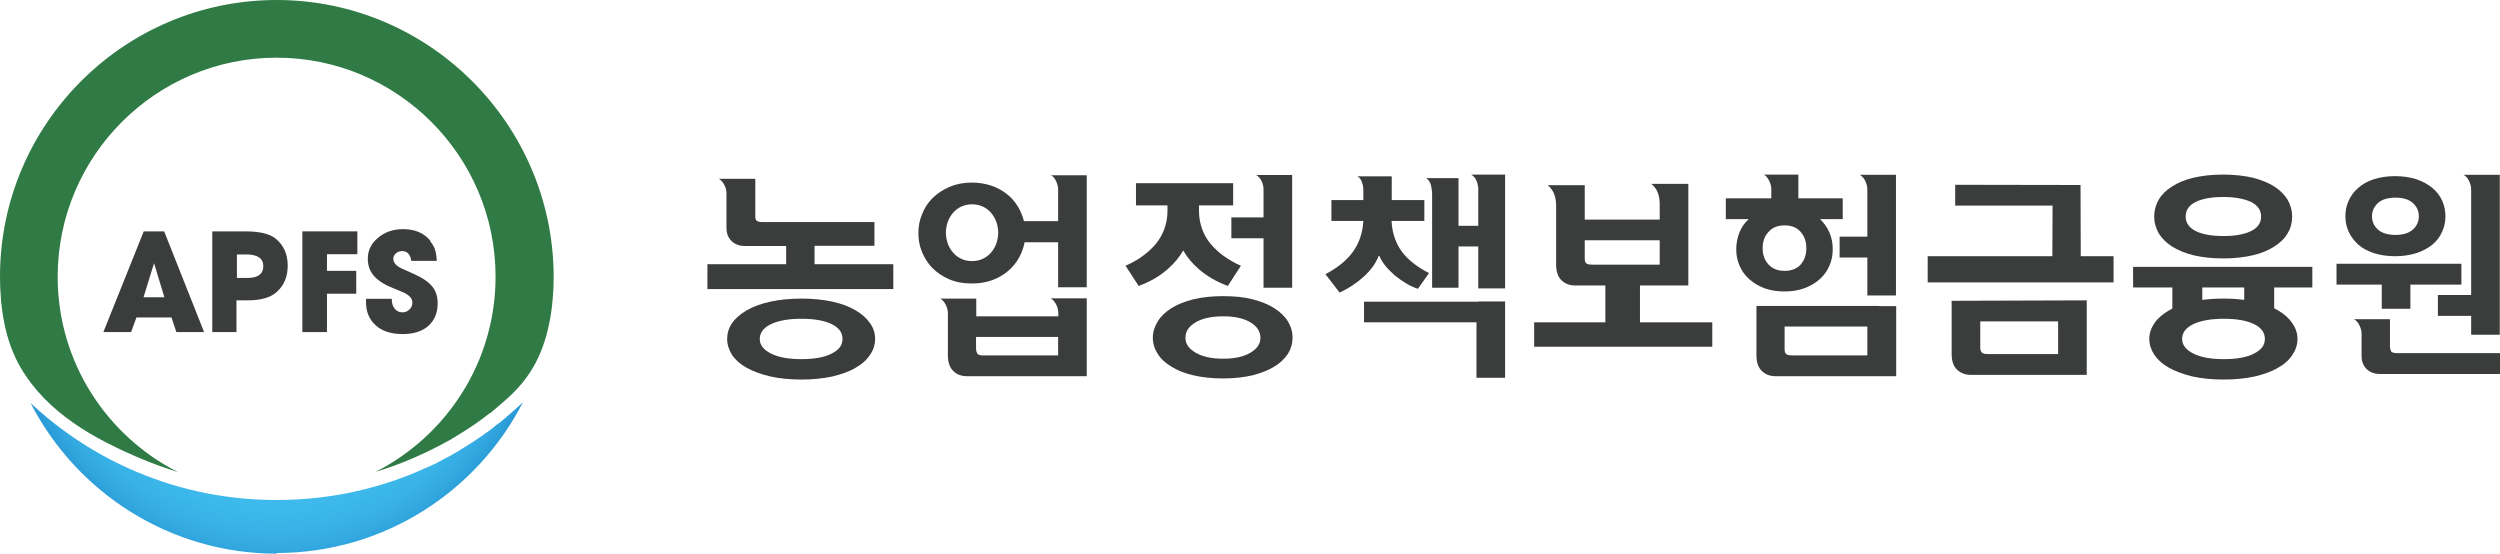
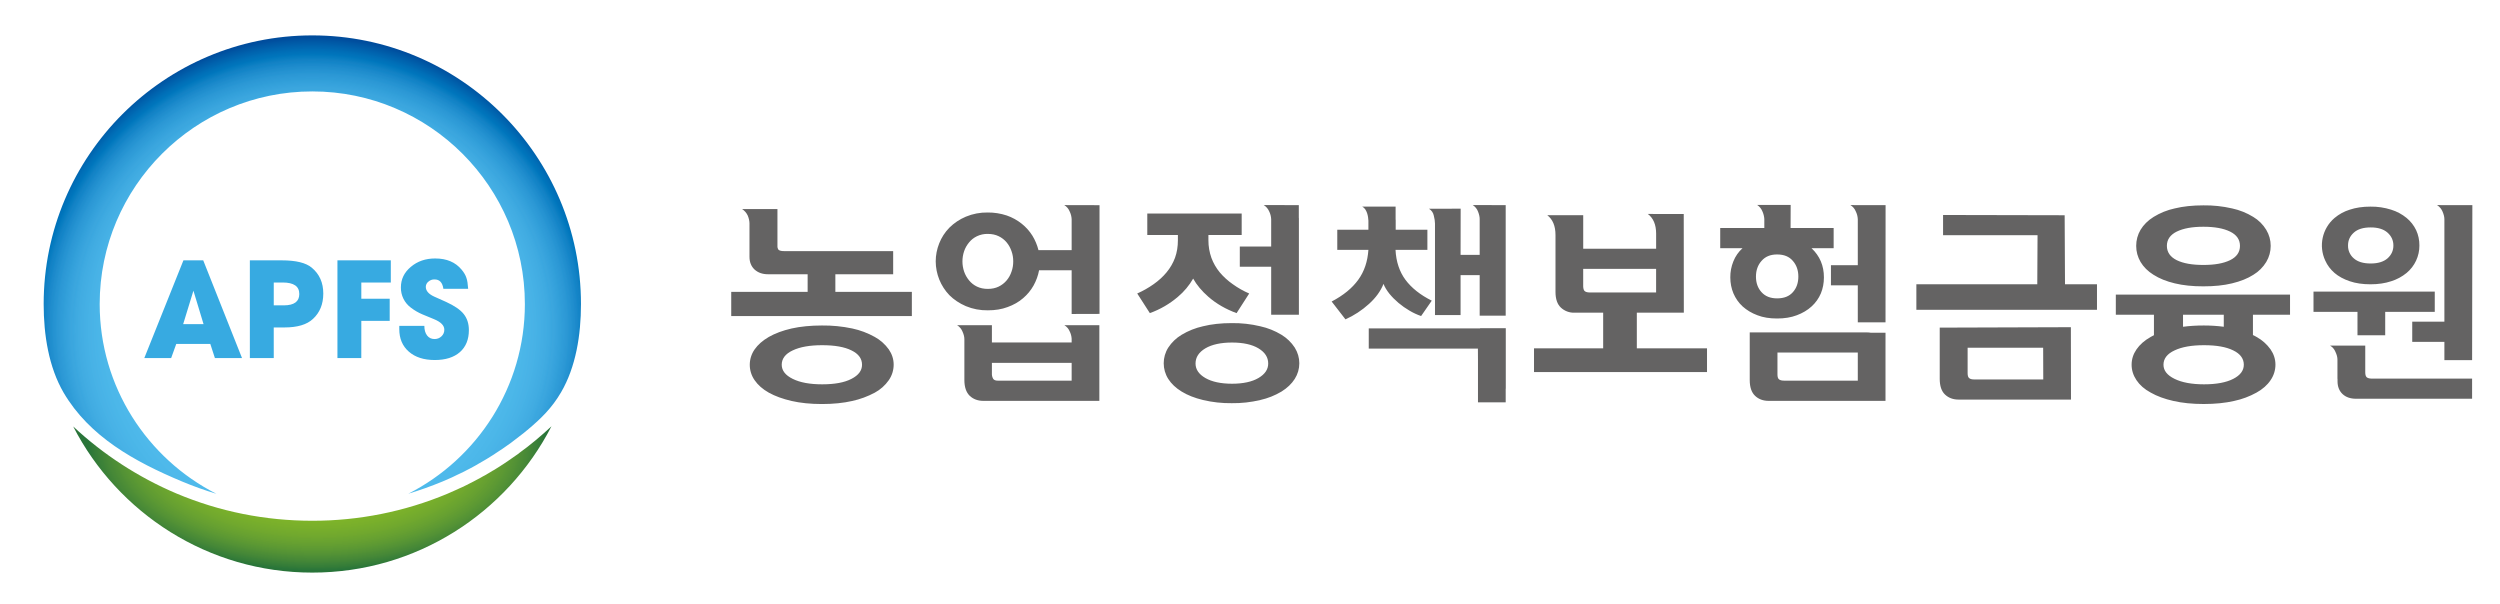
- <svg xmlns="http://www.w3.org/2000/svg" id="Layer_1" data-name="Layer 1" viewBox="0 0 112.7 24.93">
+ <svg xmlns="http://www.w3.org/2000/svg" width="152.693" height="36.853" viewBox="0 0 114.52 27.64">
  <defs>
-     <radialGradient id="radial-gradient" cx="12.43" cy="13.56" fx="12.43" fy="13.56" r="13.55" gradientTransform="translate(.04 .06)" gradientUnits="userSpaceOnUse">
-       <stop offset="0" stop-color="#badaf3" />
-       <stop offset=".39" stop-color="#3fbced" />
-       <stop offset=".67" stop-color="#3dbaeb" />
-       <stop offset=".76" stop-color="#39b3e7" />
-       <stop offset=".83" stop-color="#32a7df" />
-       <stop offset=".89" stop-color="#2796d3" />
-       <stop offset=".94" stop-color="#1980c4" />
-       <stop offset=".98" stop-color="#0866b2" />
-       <stop offset="1" stop-color="#0058a9" />
+     <clipPath id="a">
+       <path d="M2 1h25v22H2Zm0 0" />
+     </clipPath>
+     <clipPath id="b">
+       <path d="M2 13.93c0 1.418.234 2.886.91 4.05 1.184 2.024 3.262 3.168 5.414 4.07q.787.33 1.59.571c-3.168-1.61-5.348-4.902-5.348-8.691 0-5.375 4.368-9.742 9.739-9.742 5.37 0 9.738 4.367 9.738 9.742 0 3.785-2.176 7.078-5.34 8.687q.79-.239 1.563-.558.21-.09.422-.184l.105-.05.129-.063q.095-.04.183-.086.08-.043.16-.078l.133-.07.118-.06.214-.116.106-.059q.042-.023.078-.047.147-.084.29-.168l.046-.027c.02-.012.043-.024.059-.035.105-.063.207-.13.308-.192l.04-.027c.011-.008.027-.016.034-.024q.17-.107.325-.214l.058-.04a18 18 0 0 0 .332-.234l.035-.027c.11-.082.22-.164.336-.258l.02-.016c.117-.086.23-.175.348-.277l.007-.004c.637-.531 1.133-1.02 1.547-1.73.68-1.16.914-2.63.914-4.043 0-6.79-5.523-12.309-12.308-12.309S2 7.141 2 13.93" />
+     </clipPath>
+     <clipPath id="d">
+       <path d="M3 19h23v8H3Zm0 0" />
+     </clipPath>
+     <clipPath id="e">
+       <path d="m24.54 20.164-.009.008-.36.289-.015.012a8 8 0 0 1-.36.27l-.034.03c-.13.09-.242.172-.348.243l-.055.039c-.136.093-.238.16-.336.226-.015.008-.03.02-.046.028l-.032.023c-.105.066-.215.133-.32.2l-.07.038-.043.028-.297.175c-.027.016-.063.032-.09.047l-.102.059c-.074.039-.148.082-.226.121l-.125.066-.133.067-.168.086-.191.093-.125.055q-.06.031-.117.055-.218.1-.442.195a16 16 0 0 1-6.191 1.238c-2.157 0-4.246-.418-6.215-1.246a16.2 16.2 0 0 1-4.738-3.074c2.043 3.973 6.187 6.695 10.953 6.695 4.77 0 8.914-2.726 10.957-6.703q-.353.331-.723.637" />
+     </clipPath>
+     <clipPath id="g">
+       <path d="M106 15h7.547v4H106Zm0 0" />
+     </clipPath>
+     <clipPath id="h">
+       <path d="M110 9h3.547v8H110Zm0 0" />
+     </clipPath>
+     <radialGradient id="c" cx="0" cy="0" r="13.377" fx="0" fy="0" gradientTransform="translate(14.306 15.064)" gradientUnits="userSpaceOnUse">
+       <stop offset="0" stop-color="#C8E1F6" />
+       <stop offset=".004" stop-color="#C7E0F6" />
+       <stop offset=".008" stop-color="#C6E0F6" />
+       <stop offset=".012" stop-color="#C6E0F6" />
+       <stop offset=".016" stop-color="#C5DFF6" />
+       <stop offset=".02" stop-color="#C4DFF6" />
+       <stop offset=".023" stop-color="#C3DFF6" />
+       <stop offset=".027" stop-color="#C2DEF6" />
+       <stop offset=".031" stop-color="#C1DEF6" />
+       <stop offset=".035" stop-color="#C0DEF6" />
+       <stop offset=".039" stop-color="#BFDDF6" />
+       <stop offset=".043" stop-color="#BEDDF5" />
+       <stop offset=".047" stop-color="#BDDCF5" />
+       <stop offset=".051" stop-color="#BCDCF5" />
+       <stop offset=".055" stop-color="#BBDCF5" />
+       <stop offset=".059" stop-color="#BADBF5" />
+       <stop offset=".063" stop-color="#B9DBF5" />
+       <stop offset=".066" stop-color="#B8DBF5" />
+       <stop offset=".07" stop-color="#B7DAF5" />
+       <stop offset=".074" stop-color="#B6DAF5" />
+       <stop offset=".078" stop-color="#B5D9F5" />
+       <stop offset=".082" stop-color="#B4D9F5" />
+       <stop offset=".086" stop-color="#B4D9F5" />
+       <stop offset=".09" stop-color="#B3D9F4" />
+       <stop offset=".094" stop-color="#B2D8F4" />
+       <stop offset=".098" stop-color="#B1D8F4" />
+       <stop offset=".102" stop-color="#B0D8F4" />
+       <stop offset=".105" stop-color="#AFD7F4" />
+       <stop offset=".109" stop-color="#AED7F4" />
+       <stop offset=".113" stop-color="#ADD6F4" />
+       <stop offset=".117" stop-color="#ACD6F4" />
+       <stop offset=".121" stop-color="#ABD6F4" />
+       <stop offset=".125" stop-color="#A9D5F4" />
+       <stop offset=".129" stop-color="#A8D5F3" />
+       <stop offset=".133" stop-color="#A7D5F3" />
+       <stop offset=".137" stop-color="#A6D4F3" />
+       <stop offset=".141" stop-color="#A5D4F3" />
+       <stop offset=".145" stop-color="#A4D3F3" />
+       <stop offset=".148" stop-color="#A3D3F3" />
+       <stop offset=".152" stop-color="#A2D3F3" />
+       <stop offset=".156" stop-color="#A1D2F3" />
+       <stop offset=".16" stop-color="#A0D2F3" />
+       <stop offset=".164" stop-color="#9FD2F3" />
+       <stop offset=".168" stop-color="#9ED1F3" />
+       <stop offset=".172" stop-color="#9DD1F2" />
+       <stop offset=".176" stop-color="#9BD0F2" />
+       <stop offset=".18" stop-color="#9AD0F2" />
+       <stop offset=".184" stop-color="#99D0F2" />
+       <stop offset=".188" stop-color="#98CFF2" />
+       <stop offset=".191" stop-color="#97CFF2" />
+       <stop offset=".195" stop-color="#96CFF2" />
+       <stop offset=".199" stop-color="#95CEF2" />
+       <stop offset=".203" stop-color="#95CEF2" />
+       <stop offset=".207" stop-color="#94CEF2" />
+       <stop offset=".211" stop-color="#92CDF2" />
+       <stop offset=".215" stop-color="#91CDF1" />
+       <stop offset=".219" stop-color="#90CDF1" />
+       <stop offset=".223" stop-color="#8FCCF1" />
+       <stop offset=".227" stop-color="#8ECCF1" />
+       <stop offset=".23" stop-color="#8DCCF1" />
+       <stop offset=".234" stop-color="#8BCBF1" />
+       <stop offset=".238" stop-color="#8ACBF1" />
+       <stop offset=".242" stop-color="#89CAF1" />
+       <stop offset=".246" stop-color="#88CAF1" />
+       <stop offset=".25" stop-color="#87CAF0" />
+       <stop offset=".254" stop-color="#85C9F0" />
+       <stop offset=".258" stop-color="#84C9F0" />
+       <stop offset=".262" stop-color="#83C9F0" />
+       <stop offset=".266" stop-color="#81C8F0" />
+       <stop offset=".27" stop-color="#80C8F0" />
+       <stop offset=".273" stop-color="#7FC7F0" />
+       <stop offset=".277" stop-color="#7EC7F0" />
+       <stop offset=".281" stop-color="#7CC7F0" />
+       <stop offset=".285" stop-color="#7BC6EF" />
+       <stop offset=".289" stop-color="#7AC6EF" />
+       <stop offset=".293" stop-color="#78C6EF" />
+       <stop offset=".297" stop-color="#77C5EF" />
+       <stop offset=".301" stop-color="#75C5EF" />
+       <stop offset=".305" stop-color="#74C4EF" />
+       <stop offset=".309" stop-color="#72C4EF" />
+       <stop offset=".313" stop-color="#71C4EF" />
+       <stop offset=".316" stop-color="#71C4EF" />
+       <stop offset=".32" stop-color="#6FC3EF" />
+       <stop offset=".324" stop-color="#6EC3EE" />
+       <stop offset=".328" stop-color="#6CC2EE" />
+       <stop offset=".332" stop-color="#6BC2EE" />
+       <stop offset=".336" stop-color="#69C1EE" />
+       <stop offset=".34" stop-color="#68C1EE" />
+       <stop offset=".344" stop-color="#66C1EE" />
+       <stop offset=".348" stop-color="#64C0EE" />
+       <stop offset=".352" stop-color="#63C0EE" />
+       <stop offset=".355" stop-color="#61BFED" />
+       <stop offset=".359" stop-color="#5FBFED" />
+       <stop offset=".363" stop-color="#5EBFED" />
+       <stop offset=".367" stop-color="#5CBEED" />
+       <stop offset=".371" stop-color="#5ABEED" />
+       <stop offset=".375" stop-color="#58BEED" />
+       <stop offset=".379" stop-color="#56BDED" />
+       <stop offset=".383" stop-color="#55BDED" />
+       <stop offset=".387" stop-color="#53BCEC" />
+       <stop offset=".391" stop-color="#51BCEC" />
+       <stop offset=".543" stop-color="#51BCEC" />
+       <stop offset=".598" stop-color="#51BBEC" />
+       <stop offset=".621" stop-color="#4FBBEC" />
+       <stop offset=".645" stop-color="#50BBEB" />
+       <stop offset=".664" stop-color="#4EBAEB" />
+       <stop offset=".672" stop-color="#4EB9EB" />
+       <stop offset=".68" stop-color="#4EB9EB" />
+       <stop offset=".688" stop-color="#4FB9EA" />
+       <stop offset=".695" stop-color="#4DB8EA" />
+       <stop offset=".703" stop-color="#4DB8EA" />
+       <stop offset=".711" stop-color="#4CB7E9" />
+       <stop offset=".719" stop-color="#4CB7E9" />
+       <stop offset=".727" stop-color="#4AB6E8" />
+       <stop offset=".73" stop-color="#4AB6E8" />
+       <stop offset=".734" stop-color="#4BB5E8" />
+       <stop offset=".738" stop-color="#49B5E8" />
+       <stop offset=".742" stop-color="#49B4E8" />
+       <stop offset=".746" stop-color="#4AB4E7" />
+       <stop offset=".75" stop-color="#48B3E7" />
+       <stop offset=".754" stop-color="#48B3E7" />
+       <stop offset=".758" stop-color="#49B2E6" />
+       <stop offset=".762" stop-color="#47B2E6" />
+       <stop offset=".766" stop-color="#47B2E6" />
+       <stop offset=".77" stop-color="#45B1E5" />
+       <stop offset=".773" stop-color="#46B0E5" />
+       <stop offset=".777" stop-color="#44B0E5" />
+       <stop offset=".781" stop-color="#45AFE4" />
+       <stop offset=".785" stop-color="#43AEE4" />
+       <stop offset=".789" stop-color="#43AEE3" />
+       <stop offset=".793" stop-color="#42ADE3" />
+       <stop offset=".797" stop-color="#42ACE2" />
+       <stop offset=".801" stop-color="#41ACE2" />
+       <stop offset=".805" stop-color="#3FABE1" />
+       <stop offset=".809" stop-color="#3FAAE1" />
+       <stop offset=".813" stop-color="#3EA9E0" />
+       <stop offset=".816" stop-color="#3CA8E0" />
+       <stop offset=".82" stop-color="#3AA7DF" />
+       <stop offset=".824" stop-color="#3CA6DE" />
+       <stop offset=".828" stop-color="#3AA6DE" />
+       <stop offset=".832" stop-color="#39A4DD" />
+       <stop offset=".836" stop-color="#37A3DD" />
+       <stop offset=".84" stop-color="#36A2DC" />
+       <stop offset=".844" stop-color="#34A1DB" />
+       <stop offset=".848" stop-color="#33A0DA" />
+       <stop offset=".852" stop-color="#319FD9" />
+       <stop offset=".855" stop-color="#309DD8" />
+       <stop offset=".859" stop-color="#2F9CD8" />
+       <stop offset=".863" stop-color="#2E9BD7" />
+       <stop offset=".867" stop-color="#2D99D6" />
+       <stop offset=".871" stop-color="#2C98D5" />
+       <stop offset=".875" stop-color="#2A97D4" />
+       <stop offset=".879" stop-color="#2695D3" />
+       <stop offset=".883" stop-color="#2693D2" />
+       <stop offset=".887" stop-color="#2592D1" />
+       <stop offset=".891" stop-color="#2190CF" />
+       <stop offset=".895" stop-color="#208ECE" />
+       <stop offset=".898" stop-color="#208DCD" />
+       <stop offset=".902" stop-color="#1C8ACC" />
+       <stop offset=".906" stop-color="#1B89CB" />
+       <stop offset=".91" stop-color="#1787C9" />
+       <stop offset=".914" stop-color="#1385C8" />
+       <stop offset=".918" stop-color="#1483C6" />
+       <stop offset=".922" stop-color="#1281C4" />
+       <stop offset=".926" stop-color="#0D7FC3" />
+       <stop offset=".93" stop-color="#087DC1" />
+       <stop offset=".934" stop-color="#067ABF" />
+       <stop offset=".938" stop-color="#0178BE" />
+       <stop offset=".941" stop-color="#0075BC" />
+       <stop offset=".945" stop-color="#0073BA" />
+       <stop offset=".949" stop-color="#0071B9" />
+       <stop offset=".953" stop-color="#006EB7" />
+       <stop offset=".957" stop-color="#006CB5" />
+       <stop offset=".961" stop-color="#0068B2" />
+       <stop offset=".965" stop-color="#0066B0" />
+       <stop offset=".969" stop-color="#0063AE" />
+       <stop offset=".973" stop-color="#0060AC" />
+       <stop offset=".977" stop-color="#005DA9" />
+       <stop offset=".98" stop-color="#005BA7" />
+       <stop offset=".984" stop-color="#0058A5" />
+       <stop offset=".988" stop-color="#0055A3" />
+       <stop offset=".992" stop-color="#0051A0" />
+       <stop offset=".996" stop-color="#004E9E" />
+       <stop offset="1" stop-color="#004C9C" />
    </radialGradient>
-     <radialGradient id="radial-gradient-2" cx="12.66" cy="7145.91" fx="12.66" fy="7145.91" r="10.67" gradientTransform="translate(.04 -3884.59) scale(1 .55)" gradientUnits="userSpaceOnUse">
-       <stop offset="0" stop-color="#82c341" />
-       <stop offset=".41" stop-color="#7fc141" />
-       <stop offset=".59" stop-color="#78ba41" />
-       <stop offset=".73" stop-color="#6caf42" />
-       <stop offset=".84" stop-color="#5aa042" />
-       <stop offset=".94" stop-color="#438b44" />
-       <stop offset="1" stop-color="#307b45" />
+     <radialGradient id="f" cx="0" cy="0" r="8.144" fx="0" fy="0" gradientTransform="matrix(1.29343 0 0 .70656 14.533 20.389)" gradientUnits="userSpaceOnUse">
+       <stop offset="0" stop-color="#89BD24" />
+       <stop offset=".25" stop-color="#89BD24" />
+       <stop offset=".344" stop-color="#88BC24" />
+       <stop offset=".383" stop-color="#87BC25" />
+       <stop offset=".418" stop-color="#87BB25" />
+       <stop offset=".434" stop-color="#86BA25" />
+       <stop offset=".449" stop-color="#86BA25" />
+       <stop offset=".465" stop-color="#85BA26" />
+       <stop offset=".48" stop-color="#85BA26" />
+       <stop offset=".496" stop-color="#83B926" />
+       <stop offset=".512" stop-color="#84B827" />
+       <stop offset=".523" stop-color="#82B727" />
+       <stop offset=".535" stop-color="#82B727" />
+       <stop offset=".547" stop-color="#81B728" />
+       <stop offset=".559" stop-color="#80B628" />
+       <stop offset=".57" stop-color="#80B528" />
+       <stop offset=".582" stop-color="#7FB429" />
+       <stop offset=".594" stop-color="#7EB429" />
+       <stop offset=".598" stop-color="#7EB429" />
+       <stop offset=".602" stop-color="#7EB429" />
+       <stop offset=".605" stop-color="#7DB329" />
+       <stop offset=".609" stop-color="#7DB329" />
+       <stop offset=".613" stop-color="#7DB329" />
+       <stop offset=".617" stop-color="#7DB229" />
+       <stop offset=".621" stop-color="#7CB22A" />
+       <stop offset=".625" stop-color="#7CB22A" />
+       <stop offset=".629" stop-color="#7BB12A" />
+       <stop offset=".637" stop-color="#7BB12A" />
+       <stop offset=".645" stop-color="#7AB02B" />
+       <stop offset=".652" stop-color="#79AF2B" />
+       <stop offset=".66" stop-color="#79AF2B" />
+       <stop offset=".668" stop-color="#77AE2B" />
+       <stop offset=".676" stop-color="#76AD2C" />
+       <stop offset=".68" stop-color="#76AD2C" />
+       <stop offset=".684" stop-color="#75AD2C" />
+       <stop offset=".688" stop-color="#75AC2C" />
+       <stop offset=".691" stop-color="#74AC2D" />
+       <stop offset=".695" stop-color="#74AB2D" />
+       <stop offset=".699" stop-color="#74AB2D" />
+       <stop offset=".703" stop-color="#73AA2D" />
+       <stop offset=".707" stop-color="#73AA2D" />
+       <stop offset=".711" stop-color="#72AA2D" />
+       <stop offset=".715" stop-color="#72A92D" />
+       <stop offset=".719" stop-color="#71A92E" />
+       <stop offset=".723" stop-color="#71A82E" />
+       <stop offset=".727" stop-color="#70A82E" />
+       <stop offset=".73" stop-color="#70A82E" />
+       <stop offset=".734" stop-color="#6FA72E" />
+       <stop offset=".738" stop-color="#6FA62E" />
+       <stop offset=".742" stop-color="#6DA62F" />
+       <stop offset=".746" stop-color="#6CA52F" />
+       <stop offset=".75" stop-color="#6CA52F" />
+       <stop offset=".754" stop-color="#6BA52F" />
+       <stop offset=".758" stop-color="#6BA42F" />
+       <stop offset=".762" stop-color="#6AA330" />
+       <stop offset=".766" stop-color="#69A330" />
+       <stop offset=".77" stop-color="#69A330" />
+       <stop offset=".773" stop-color="#68A230" />
+       <stop offset=".777" stop-color="#68A130" />
+       <stop offset=".781" stop-color="#67A131" />
+       <stop offset=".785" stop-color="#66A031" />
+       <stop offset=".789" stop-color="#66A031" />
+       <stop offset=".793" stop-color="#659F31" />
+       <stop offset=".797" stop-color="#639E31" />
+       <stop offset=".801" stop-color="#649E31" />
+       <stop offset=".805" stop-color="#629D32" />
+       <stop offset=".809" stop-color="#619C32" />
+       <stop offset=".813" stop-color="#609C32" />
+       <stop offset=".816" stop-color="#609C32" />
+       <stop offset=".82" stop-color="#5F9B32" />
+       <stop offset=".824" stop-color="#5E9A33" />
+       <stop offset=".828" stop-color="#5D9933" />
+       <stop offset=".832" stop-color="#5D9933" />
+       <stop offset=".836" stop-color="#5C9833" />
+       <stop offset=".84" stop-color="#5A9833" />
+       <stop offset=".844" stop-color="#599734" />
+       <stop offset=".848" stop-color="#589634" />
+       <stop offset=".852" stop-color="#579534" />
+       <stop offset=".855" stop-color="#579534" />
+       <stop offset=".859" stop-color="#569434" />
+       <stop offset=".863" stop-color="#559335" />
+       <stop offset=".867" stop-color="#549235" />
+       <stop offset=".871" stop-color="#539235" />
+       <stop offset=".875" stop-color="#529135" />
+       <stop offset=".879" stop-color="#519035" />
+       <stop offset=".883" stop-color="#4F8F35" />
+       <stop offset=".887" stop-color="#4E8E36" />
+       <stop offset=".891" stop-color="#4D8D36" />
+       <stop offset=".895" stop-color="#4C8D36" />
+       <stop offset=".898" stop-color="#4B8C36" />
+       <stop offset=".902" stop-color="#4A8B36" />
+       <stop offset=".906" stop-color="#498A36" />
+       <stop offset=".91" stop-color="#488937" />
+       <stop offset=".914" stop-color="#478937" />
+       <stop offset=".918" stop-color="#468837" />
+       <stop offset=".922" stop-color="#448737" />
+       <stop offset=".926" stop-color="#438637" />
+       <stop offset=".93" stop-color="#428537" />
+       <stop offset=".934" stop-color="#418437" />
+       <stop offset=".938" stop-color="#3F8338" />
+       <stop offset=".941" stop-color="#3D8238" />
+       <stop offset=".945" stop-color="#3C8238" />
+       <stop offset=".949" stop-color="#3B8138" />
+       <stop offset=".953" stop-color="#3A8038" />
+       <stop offset=".957" stop-color="#387F38" />
+       <stop offset=".961" stop-color="#367E38" />
+       <stop offset=".965" stop-color="#367D38" />
+       <stop offset=".969" stop-color="#357C38" />
+       <stop offset=".973" stop-color="#327B38" />
+       <stop offset=".977" stop-color="#317A38" />
+       <stop offset=".98" stop-color="#307938" />
+       <stop offset=".984" stop-color="#2D7839" />
+       <stop offset=".988" stop-color="#2C7739" />
+       <stop offset=".992" stop-color="#2B7639" />
+       <stop offset=".996" stop-color="#287539" />
+       <stop offset="1" stop-color="#297439" />
    </radialGradient>
  </defs>
-   <g>
-     <g>
-       <path class="cls-3" fill="#3a3d3c" d="M7.95,14.97l-.22-.66h-1.58l-.24.66h-1.25l1.82-4.54h.92l1.8,4.54h-1.26ZM6.95,11.85l-.48,1.55h.94l-.47-1.55Z" />
-       <path class="cls-3" fill="#3a3d3c" d="M10.68,14.97h-1.11v-4.54h1.48c.66,0,1.12.11,1.39.34.35.29.53.69.53,1.2s-.16.88-.48,1.18c-.28.26-.72.39-1.33.39h-.5v1.42ZM10.68,11.47v1.06h.47c.48,0,.72-.18.72-.53s-.26-.53-.77-.53h-.42Z" />
-       <path class="cls-3" fill="#3a3d3c" d="M14.74,14.97h-1.11v-4.54h2.48v1.03h-1.37v.75h1.32v1.03h-1.32v1.73Z" />
-       <path class="cls-3" fill="#3a3d3c" d="M19.39,10.87c.11.13.18.26.22.38.04.12.07.29.08.51h-1.15c-.04-.29-.18-.44-.41-.44-.11,0-.2.03-.28.1-.08.07-.12.15-.12.24,0,.18.13.33.39.45l.56.25c.38.17.65.36.81.56.16.2.24.45.24.75,0,.43-.14.77-.42,1.02-.28.25-.67.37-1.17.37s-.91-.13-1.2-.39c-.29-.26-.44-.61-.44-1.05v-.15h1.16c0,.19.04.33.13.44.08.11.2.17.35.17.13,0,.23-.04.32-.13.09-.08.13-.19.13-.31,0-.2-.16-.36-.48-.49l-.53-.22c-.22-.1-.4-.2-.54-.32-.31-.24-.46-.56-.46-.94s.15-.69.46-.95c.31-.26.68-.39,1.13-.39.53,0,.94.17,1.23.52Z" />
+   <path fill="#37AAE1" d="m8.86 13.316-.47 1.532h.934Zm.984 3.086-.211-.648H8.074l-.234.648H6.61l1.792-4.476h.907l1.777 4.476Zm2.696-3.461v1.047H13q.71-.001.71-.52.002-.526-.757-.527Zm0 3.461h-1.095v-4.476h1.461q.976 0 1.375.336.528.438.528 1.187-.002.727-.473 1.16-.417.392-1.309.391h-.488Zm4.01 0h-1.093v-4.476h2.445v1.015h-1.351v.743h1.3v1.015h-1.3Zm4.595-4.05q.16.191.218.37c.043.118.067.286.082.508H20.31q-.06-.432-.407-.43a.4.4 0 0 0-.28.102.3.3 0 0 0-.118.239q.001.27.383.445l.55.246c.375.172.645.355.801.55q.24.3.239.74 0 .644-.41 1.007-.415.363-1.153.363-.752-.001-1.187-.383-.439-.383-.438-1.035v-.148h1.148q.001.279.125.441.126.165.344.164.187-.001.317-.125a.4.4 0 0 0 .129-.304q0-.29-.48-.485l-.52-.215a2.4 2.4 0 0 1-.536-.312 1.13 1.13 0 0 1-.453-.926q0-.561.457-.941.457-.385 1.114-.383c.523 0 .925.168 1.21.512" />
+   <g clip-path="url(#a)">
+     <g clip-path="url(#b)">
+       <path fill="url(#c)" d="M2 1.621v21h24.613v-21Zm0 0" />
    </g>
-     <path class="cls-2" fill="url(#radial-gradient-2)" d="M6.41,20.7c.53.22,1.07.41,1.61.58-3.21-1.63-5.42-4.96-5.42-8.8C2.6,7.03,7.03,2.6,12.47,2.6s9.87,4.43,9.87,9.87c0,3.84-2.2,7.17-5.41,8.8.54-.16,1.06-.35,1.58-.57.14-.06.29-.12.43-.19.04-.02.07-.03.11-.05l.13-.06c.06-.03.12-.06.19-.09.05-.03.11-.05.16-.08l.14-.07s.08-.04.12-.06c.07-.04.15-.08.22-.12l.11-.06s.05-.03.08-.04c.1-.05.19-.11.29-.17l.05-.03s.04-.02.06-.04c.1-.06.21-.13.31-.19l.04-.03s.03-.02.04-.02c.11-.07.22-.15.33-.22l.06-.04c.1-.07.21-.15.34-.24l.04-.03c.11-.08.22-.17.34-.26h.02c.12-.1.23-.2.35-.3h0c.65-.54,1.15-1.04,1.57-1.76.68-1.17.92-2.66.92-4.1C24.93,5.59,19.34,0,12.47,0S0,5.59,0,12.47c0,1.44.24,2.93.93,4.1,1.2,2.05,3.3,3.21,5.48,4.13Z" />
-     <path class="cls-1" fill="url(#radial-gradient)" d="M12.47,24.93c4.83,0,9.03-2.76,11.1-6.79-.24.22-.48.44-.73.65h0c-.13.11-.25.21-.36.3h-.02c-.13.12-.25.2-.36.29l-.04.03c-.13.09-.24.17-.35.25l-.06.04c-.14.09-.24.16-.34.23-.02,0-.03.02-.05.03l-.03.02c-.11.07-.22.14-.32.2-.02.01-.05.03-.07.04l-.04.03c-.1.06-.2.12-.3.18-.03.02-.06.03-.09.05l-.1.06c-.08.04-.15.08-.23.12-.04.02-.09.04-.13.07l-.13.07c-.06.03-.11.06-.17.09-.06.03-.13.06-.2.09l-.13.06s-.08.04-.12.05c-.15.07-.3.13-.45.2-1.99.83-4.1,1.25-6.28,1.25s-4.3-.42-6.29-1.26c-1.77-.74-3.4-1.8-4.8-3.11,2.07,4.03,6.27,6.79,11.1,6.79Z" />
  </g>
-   <path class="cls-4" fill="#3a3d3c" d="M53.34,11.29c.17.3.4.58.71.85.37.32.81.57,1.3.75l.59-.91c-.28-.12-.53-.27-.76-.43-.23-.16-.43-.35-.6-.55-.17-.2-.3-.43-.39-.68-.09-.25-.14-.52-.14-.82v-.24h1.54v-1h-4.38v1h1.42v.24c0,.3-.05.57-.14.82-.09.25-.22.47-.39.68-.17.2-.37.39-.6.55-.23.17-.49.31-.76.43l.59.91c.5-.18.93-.43,1.3-.75.31-.27.54-.55.71-.85Z" />
-   <path class="cls-4" fill="#3a3d3c" d="M36.74,11.08h2.68v-1.07h-5.06c-.12,0-.2-.02-.25-.06-.03-.03-.05-.07-.06-.13v-1.76s-1.64,0-1.64,0c.12.08.2.18.26.31.06.12.08.25.08.36v1.55c0,.25.08.44.23.59.16.15.36.22.62.22h1.84v.82h-3.55v1.12h8.38v-1.12h-3.55v-.82Z" />
-   <path class="cls-4" fill="#3a3d3c" d="M38.57,13.99c-.29-.17-.63-.3-1.04-.39-.41-.09-.88-.14-1.4-.14s-1,.05-1.41.14c-.41.09-.76.22-1.06.39-.29.17-.51.36-.66.58-.15.22-.22.46-.22.71s.08.49.22.72c.15.22.37.42.66.58.29.16.64.29,1.06.39.41.09.88.14,1.41.14s.99-.05,1.4-.14c.41-.1.76-.22,1.04-.39.28-.16.5-.35.65-.58.15-.22.23-.46.23-.72s-.07-.49-.23-.71c-.15-.22-.37-.42-.65-.58ZM37.49,15.94c-.33.17-.78.25-1.36.25s-1.03-.08-1.37-.25-.51-.39-.51-.66c0-.28.17-.51.51-.67.34-.16.8-.24,1.37-.24s1.03.08,1.36.24c.33.16.49.38.49.67s-.16.49-.49.66Z" />
-   <path class="cls-4" fill="#3a3d3c" d="M47.36,7.88c.1.06.19.15.25.29.06.13.09.25.09.37v1.43h-1.54c-.06-.23-.15-.46-.28-.67-.13-.21-.29-.4-.49-.55-.2-.16-.43-.29-.7-.38-.27-.09-.56-.14-.88-.14-.38,0-.72.07-1.02.2-.3.13-.55.3-.76.51-.21.21-.36.45-.47.73-.11.27-.16.55-.16.84s.05.57.16.84c.11.27.26.51.47.73.21.21.46.38.76.51.3.13.64.19,1.02.19.34,0,.64-.05.92-.15.27-.1.51-.24.71-.41.2-.17.37-.37.49-.59.13-.23.21-.46.26-.71h1.51v2.03h1.29s0-5.05,0-5.05h-1.64ZM44.92,10.96c-.05.15-.13.29-.23.41-.1.12-.22.22-.37.29-.15.07-.31.11-.5.11s-.36-.04-.5-.11c-.15-.07-.27-.17-.37-.29-.1-.12-.18-.26-.23-.41-.05-.15-.08-.31-.08-.47s.03-.32.08-.47c.05-.15.13-.29.23-.41.1-.12.22-.22.37-.29.15-.07.31-.11.5-.11s.36.04.5.11c.15.07.27.17.37.29.1.12.18.26.23.41.05.15.08.31.08.47s-.03.32-.08.47Z" />
-   <path class="cls-4" fill="#3a3d3c" d="M57.44,13.89c-.27-.17-.59-.3-.98-.4-.39-.1-.83-.14-1.33-.14s-.94.05-1.33.14c-.39.1-.72.23-.99.4s-.48.37-.62.6c-.14.23-.22.47-.22.73s.07.5.22.73c.14.23.35.42.62.58.27.17.6.3.99.39s.83.14,1.33.14.94-.05,1.33-.14c.39-.1.72-.23.98-.39.27-.16.47-.36.62-.58.14-.23.21-.47.21-.73s-.07-.5-.21-.73c-.14-.23-.35-.43-.62-.6ZM56.37,15.9c-.3.18-.71.27-1.23.27s-.93-.09-1.24-.27c-.31-.18-.46-.4-.46-.67,0-.29.15-.52.46-.7.3-.18.72-.27,1.24-.27s.93.09,1.23.27c.3.18.45.42.45.7,0,.27-.15.49-.45.67Z" />
-   <path class="cls-4" fill="#3a3d3c" d="M56.87,8.16c.06.13.09.25.09.37v1.27h-1.45v.94h1.45v2.23h1.29v-4.47s0-.02,0-.03v-.58h-.65s0,0,0,0h-.97c.1.06.19.15.25.29Z" />
-   <path class="cls-4" fill="#3a3d3c" d="M48.33,13.45h-.96c.1.06.18.15.25.29.06.12.08.24.09.34v.18h-3.7v-.8h-.63s-.02,0-.03,0h-.96c.1.06.18.15.25.29.06.13.09.25.09.36v1.36h0s0,.53,0,.53c0,.33.08.57.25.73.16.16.37.23.63.23h5.38v-3.51h-.65s-.01,0-.02,0ZM47.7,16.02h-3.41c-.12,0-.2-.03-.23-.08-.04-.06-.06-.14-.06-.26v-.49h3.7v.83Z" />
-   <path class="cls-4" fill="#3a3d3c" d="M64.51,8.36c.03.14.05.27.05.37v4.24h1.19v-1.86h.89v1.89h1.21v-.24h0v-4.89h-.65s0,0,0,0h-.88c.12.07.2.17.25.3.05.13.07.25.07.34v1.67h-.89v-2.15s-1.46,0-1.46,0c.11.07.18.18.22.32Z" />
-   <path class="cls-4" fill="#3a3d3c" d="M62.18,11.53c.06.15.15.3.27.45.12.15.27.29.42.43.16.13.33.25.51.36.18.11.36.19.54.25l.5-.71c-.53-.27-.94-.59-1.22-.96-.28-.38-.44-.84-.47-1.39h1.48v-.94h-1.47v-.45s0-.02,0-.03v-.59h-1.55c.06.03.11.08.14.13.04.05.06.11.08.18.02.06.04.12.04.18,0,.06.01.12.01.16v.42h-1.44v.94h1.44c-.03.54-.19,1-.47,1.39-.28.39-.69.72-1.24,1.01l.64.83c.41-.19.77-.43,1.09-.72.32-.29.54-.6.67-.93Z" />
-   <path class="cls-4" fill="#3a3d3c" d="M73.93,12.87h2.18v-4.58s-1.67,0-1.67,0c.25.19.38.5.38.91v.7h-3.38v-1.55h-1.67c.25.2.38.5.38.92v2.64c0,.33.08.58.25.73.16.16.37.23.63.23h1.34v1.66h-3.21v1.1h8.03v-1.1h-3.26v-1.66ZM71.76,11.93c-.12,0-.2-.02-.25-.06-.05-.04-.07-.11-.07-.22v-.82h3.38v1.1h-3.06Z" />
-   <path class="cls-4" fill="#3a3d3c" d="M80.44,13.14c.34,0,.64-.05.91-.15.27-.1.5-.24.69-.41.19-.17.33-.37.43-.6.1-.23.15-.48.15-.74,0-.54-.19-.99-.57-1.36h1.02v-.94h-2v-1.07s-1.55,0-1.55,0c.11.07.19.18.25.31.06.14.08.25.08.34v.42h-2.05v.94h1.03c-.19.17-.33.38-.42.61-.09.23-.14.48-.14.75s.05.51.15.74c.1.23.24.43.43.6.19.17.42.31.68.41.27.1.57.15.92.15ZM79.72,10.46c.17-.2.41-.3.73-.3s.56.1.73.3c.17.2.25.44.25.73s-.08.53-.25.73c-.17.19-.41.29-.73.29s-.55-.1-.73-.29c-.17-.19-.26-.43-.26-.73s.08-.53.26-.73Z" />
-   <polygon class="cls-4" fill="#3a3d3c" points="93.79 8.34 88.14 8.33 88.14 9.27 92.53 9.27 92.52 11.55 86.9 11.55 86.9 12.73 95.28 12.73 95.28 11.55 93.8 11.55 93.79 8.34" />
-   <path class="cls-4" fill="#3a3d3c" d="M97.91,11.11c.27.17.59.3.98.4.39.09.83.14,1.33.14s.94-.05,1.33-.14c.39-.09.72-.23.98-.4.27-.17.47-.37.6-.6.14-.23.2-.48.2-.75s-.07-.51-.2-.75c-.14-.23-.34-.43-.6-.6-.27-.17-.59-.3-.98-.4-.39-.09-.83-.14-1.33-.14s-.94.05-1.33.14c-.39.09-.72.23-.98.4-.27.17-.47.37-.6.6-.13.23-.2.48-.2.75s.07.51.2.75c.14.23.34.43.6.6ZM98.99,9.1c.31-.15.72-.22,1.24-.22s.93.08,1.24.22c.3.15.46.37.46.66s-.15.51-.46.66c-.31.15-.72.22-1.24.22s-.93-.07-1.24-.22c-.3-.15-.46-.37-.46-.66s.15-.51.46-.66Z" />
-   <path class="cls-4" fill="#3a3d3c" d="M105.88,10.45c.1.22.25.41.43.58.19.16.42.29.7.38.28.09.6.14.96.14s.68-.05.96-.14c.28-.09.52-.22.72-.38.19-.16.34-.35.44-.58.1-.22.15-.45.15-.7s-.05-.49-.15-.71c-.1-.22-.25-.41-.44-.57-.2-.16-.43-.29-.72-.39-.28-.09-.6-.14-.96-.14s-.68.05-.96.14c-.28.09-.51.22-.7.39-.19.16-.33.35-.43.57-.1.22-.15.45-.15.71s.05.48.15.7ZM107.2,9.15c.18-.16.44-.24.79-.24s.6.08.78.24c.18.16.27.36.27.6s-.09.44-.27.6c-.18.16-.44.24-.78.24s-.61-.08-.79-.24c-.18-.16-.27-.36-.27-.6s.09-.43.27-.6Z" />
-   <path class="cls-4" fill="#3a3d3c" d="M107.81,15.87s-.07-.12-.07-.24v-1.24h-.66s0,0,0,0h-.96c.1.06.19.15.25.29.06.13.09.25.09.36v.9h0s0,.11,0,.11c0,.25.08.44.23.59.16.15.36.22.62.22h5.39v-.94h-4.64c-.12,0-.2-.02-.25-.06Z" />
-   <polygon class="cls-4" fill="#3a3d3c" points="107.37 12.83 107.37 13.92 108.66 13.92 108.66 12.83 110.96 12.83 110.96 11.89 105.33 11.89 105.33 12.83 107.37 12.83" />
-   <path class="cls-4" fill="#3a3d3c" d="M85.47,7.88h-1.63c.1.06.19.15.25.29.06.13.09.25.09.37v2.13h-1.25v.94h1.25v1.71h1.29v-5.44Z" />
-   <path class="cls-4" fill="#3a3d3c" d="M112.7,7.88h-1.64c.1.06.19.15.25.29.06.13.09.25.09.37v4.76h-1.5v.94h1.5v.85h1.29v-7.19Z" />
-   <path class="cls-4" fill="#3a3d3c" d="M85.47,13.8h-.68c-.06,0-.12-.01-.19-.01h-5.42v2.21c0,.33.08.57.25.73.17.16.37.23.63.23h5.42v-2.33s0,0,0-.01v-.82ZM84.18,15.14v.88h-3.41c-.12,0-.2-.02-.25-.06-.05-.04-.07-.12-.07-.23v-1.01h3.73v.43Z" />
-   <path class="cls-4" fill="#3a3d3c" d="M94.07,13.54l-6.09.02v2.38c0,.33.08.58.25.73.17.16.38.23.63.23h5.21v-3.36ZM89.6,15.96c-.12,0-.2-.02-.25-.06-.05-.04-.08-.12-.08-.23v-1.18h3.51v1.47s-3.18,0-3.18,0Z" />
-   <polygon class="cls-4" fill="#3a3d3c" points="66.66 13.6 61.49 13.6 61.49 14.53 66.56 14.53 66.56 15.05 66.56 17.03 67.85 17.03 67.85 16.4 67.85 16.4 67.85 13.59 66.66 13.59 66.66 13.6" />
-   <path class="cls-4" fill="#3a3d3c" d="M104.24,12.96v-.93h-8.08v.93h1.77v.95c-.05.03-.1.05-.15.08-.29.17-.51.36-.66.58-.15.22-.23.46-.23.71s.08.49.23.72c.15.22.37.42.66.58.29.16.64.29,1.05.39.41.09.88.14,1.41.14s1-.05,1.41-.14c.41-.1.76-.22,1.04-.39.29-.16.5-.35.65-.58.15-.22.23-.46.23-.72s-.08-.49-.23-.71c-.15-.22-.37-.42-.65-.58-.05-.03-.11-.06-.17-.09v-.94h1.72ZM101.17,12.96v.56c-.29-.04-.59-.06-.93-.06s-.67.02-.96.06v-.56h1.89ZM100.25,14.37c.58,0,1.03.08,1.36.24.33.16.49.38.49.67s-.16.49-.49.66c-.33.17-.78.25-1.36.25s-1.03-.08-1.37-.25c-.34-.17-.51-.39-.51-.66,0-.28.17-.51.51-.67.34-.16.8-.24,1.37-.24Z" />
+   <g clip-path="url(#d)">
+     <g clip-path="url(#e)">
+       <path fill="url(#f)" d="M3.352 19.527v6.703h21.91v-6.703Zm0 0" />
+     </g>
+   </g>
+   <path fill="#646363" d="M54.656 12.762q.244.438.7.836c.367.32.8.566 1.289.746l.578-.899a4 4 0 0 1-.75-.425c-.23-.16-.43-.344-.598-.543a2.3 2.3 0 0 1-.383-.665 2.4 2.4 0 0 1-.137-.808v-.238h1.524V9.78h-4.324v.985h1.402v.238c0 .293-.043.559-.133.809a2.3 2.3 0 0 1-.386.664q-.248.3-.594.543-.345.245-.75.425l.578.899a4.1 4.1 0 0 0 1.285-.746 3.1 3.1 0 0 0 .7-.836m-16.391-.198h2.648v-1.06h-4.996q-.176 0-.246-.054c-.031-.027-.047-.07-.059-.129V9.578h-1.617c.117.078.2.176.258.3q.076.189.078.352v1.532c0 .246.078.437.23.582.157.144.36.219.618.219h1.816v.808h-3.5v1.106h8.274V13.37h-3.504Zm.738 4.792c-.32.168-.77.25-1.34.25q-.849.001-1.352-.25-.503-.248-.503-.648c0-.277.168-.5.504-.656q.502-.239 1.351-.238c.57 0 1.02.078 1.34.238.324.156.484.379.484.656q.001.4-.484.648m1.066-1.921a3.7 3.7 0 0 0-1.03-.387 6.4 6.4 0 0 0-1.388-.137q-.78.001-1.39.137c-.41.094-.754.223-1.043.387q-.425.246-.653.574a1.23 1.23 0 0 0 0 1.406q.228.334.653.574c.289.16.633.285 1.043.38q.61.14 1.39.14.778 0 1.387-.14a4 4 0 0 0 1.031-.38 1.86 1.86 0 0 0 .645-.574 1.25 1.25 0 0 0 .222-.707q0-.376-.222-.7a1.94 1.94 0 0 0-.645-.573m6.266-2.993a1.2 1.2 0 0 1-.223.403 1.1 1.1 0 0 1-.367.285q-.216.105-.496.105-.278 0-.496-.105a1.05 1.05 0 0 1-.363-.285 1.3 1.3 0 0 1-.227-.403 1.46 1.46 0 0 1 0-.933c.05-.149.129-.285.227-.403q.145-.18.363-.285a1.1 1.1 0 0 1 .496-.105q.281 0 .496.105.217.104.367.285.147.178.223.403c.055.152.078.308.078.465 0 .16-.023.32-.078.468m2.418-3.046a.6.6 0 0 1 .242.285.9.9 0 0 1 .094.36v1.417h-1.52a2.4 2.4 0 0 0-.277-.66 2.2 2.2 0 0 0-.488-.547 2.3 2.3 0 0 0-.688-.379 2.7 2.7 0 0 0-.867-.137 2.5 2.5 0 0 0-1.008.192 2.4 2.4 0 0 0-.754.504q-.306.315-.465.718t-.16.825a2.25 2.25 0 0 0 .625 1.547q.31.31.754.503a2.5 2.5 0 0 0 1.008.192q.503.002.906-.149.406-.146.7-.398.3-.252.488-.586.188-.34.254-.703h1.492v2.004l1.277-.004v-4.98Zm8.894 7.921q-.444.26-1.21.262-.773-.002-1.223-.262t-.45-.664q0-.426.45-.695.45-.265 1.222-.266.767.001 1.211.266.446.269.446.695 0 .403-.446.664m1.055-1.98a3.2 3.2 0 0 0-.973-.39 5.3 5.3 0 0 0-1.304-.145q-.737 0-1.317.144a3.3 3.3 0 0 0-.98.39 1.9 1.9 0 0 0-.613.587 1.34 1.34 0 0 0 0 1.437q.212.333.613.578.4.247.98.387a5.4 5.4 0 0 0 1.317.145 5.3 5.3 0 0 0 1.304-.145 3.3 3.3 0 0 0 .973-.387q.394-.245.606-.578.21-.332.21-.718 0-.38-.21-.72a1.9 1.9 0 0 0-.606-.585" />
+   <path fill="#646363" d="M58.137 9.68a.9.9 0 0 1 .093.36v1.253h-1.437v.926h1.437v2.199h1.27v-4.414c0-.012-.004-.02-.004-.031v-.575h-.64l-.012-.003h-.953a.64.64 0 0 1 .246.285m-9.047 7.758h-3.363c-.114 0-.192-.024-.23-.083a.44.44 0 0 1-.06-.253v-.48h3.653Zm.613-2.54h-.945a.58.58 0 0 1 .242.282.85.85 0 0 1 .09.336v.172h-3.653v-.79h-1.593a.6.6 0 0 1 .242.282q.09.194.09.36v1.87c0 .328.086.567.246.723q.246.229.621.23h5.316v-3.465zM65.68 9.879q.053.21.054.363v4.192h1.172v-1.832h.875v1.859h1.192V9.398h-.637l-.008-.003h-.863a.6.6 0 0 1 .242.3q.075.195.074.336v1.645h-.875l.004-2.117-1.45.004a.47.47 0 0 1 .22.316m-2.305 3.125q.088.221.27.45.181.222.417.421t.504.355a2.8 2.8 0 0 0 .532.247l.488-.704c-.523-.261-.926-.582-1.203-.953-.274-.37-.43-.828-.457-1.375h1.46v-.922h-1.452v-.445l-.004-.027v-.586h-1.528a.4.4 0 0 1 .141.129.8.8 0 0 1 .082.172q.03.095.043.183.014.093.016.16v.414h-1.426v.922h1.426c-.036.535-.188.989-.465 1.371-.274.38-.68.715-1.219.996l.633.817a4.1 4.1 0 0 0 1.078-.707q.472-.427.664-.918m9.465.394q-.17 0-.242-.058c-.047-.035-.07-.11-.075-.215v-.809h3.34v1.082Zm2.14.926h2.153l-.004-4.52-1.645-.003q.38.287.38.902v.692h-3.34V9.859h-1.645q.375.287.375.907v2.605q0 .488.246.719a.87.87 0 0 0 .621.234h1.317v1.633H70.27v1.086h7.925v-1.086H74.98Zm5.711-2.371c.172-.2.407-.297.715-.297.317 0 .555.098.723.297.168.192.25.434.25.715q.001.433-.25.715c-.168.191-.406.285-.723.285-.308 0-.543-.094-.715-.285q-.255-.282-.254-.715c0-.281.083-.523.254-.715m.715 2.637c.336 0 .633-.047.903-.149.261-.097.492-.234.675-.402a1.7 1.7 0 0 0 .426-.598q.14-.34.14-.734.001-.802-.566-1.336h1.012v-.926h-1.973l.004-1.058h-1.535a.65.65 0 0 1 .246.308 1 1 0 0 1 .082.336v.414H78.8v.926h1.02a1.6 1.6 0 0 0-.418.602 1.9 1.9 0 0 0-.14.734q.001.394.144.734c.098.227.235.426.422.598.188.168.414.305.676.402.262.102.562.149.902.149m13.172-4.73-5.57-.012v.925h4.328l-.012 2.25h-5.539v1.168h8.274v-1.168h-1.465Zm5.132.75q.458-.224 1.224-.223.772 0 1.222.222.452.221.453.653 0 .434-.453.656-.45.22-1.222.219c-.512 0-.918-.07-1.223-.219-.297-.148-.45-.367-.45-.656s.153-.504.45-.653m-1.059 1.98q.393.253.97.391.573.139 1.312.137c.492 0 .93-.043 1.312-.137q.58-.139.973-.39a1.75 1.75 0 0 0 .594-.59c.136-.23.203-.473.203-.738q0-.394-.204-.735a1.75 1.75 0 0 0-.593-.59 3.1 3.1 0 0 0-.973-.39 5.5 5.5 0 0 0-1.312-.14q-.739 0-1.313.14a3.1 3.1 0 0 0-.969.39c-.265.165-.46.364-.597.59a1.43 1.43 0 0 0-.2.735c0 .265.067.508.2.738.136.227.332.426.597.59m9.172-1.934q.264-.239.774-.238.499-.001.77.238.269.24.269.59t-.27.59q-.27.234-.77.234-.51 0-.773-.234a.75.75 0 0 1-.265-.59q-.002-.35.265-.59m-1.308 1.281c.097.22.242.407.425.567q.28.239.696.379c.273.094.593.14.949.14q.533 0 .95-.14a2.1 2.1 0 0 0 .706-.38 1.62 1.62 0 0 0 .586-1.257q.002-.375-.148-.7a1.64 1.64 0 0 0-.438-.562 2.1 2.1 0 0 0-.707-.379 3 3 0 0 0-.95-.14c-.355 0-.675.047-.948.14a2 2 0 0 0-.696.38 1.65 1.65 0 0 0-.425 1.953" />
+   <g clip-path="url(#g)">
+     <path fill="#646363" d="M108.418 17.285q-.07-.06-.07-.23v-1.223h-1.61a.58.58 0 0 1 .242.281q.094.195.094.36v.882l.004-.003v.117q.001.364.23.582.23.215.618.215h5.316v-.922h-4.578q-.17 0-.246-.059" />
+   </g>
+   <path fill="#646363" d="M107.992 14.285v1.074h1.27v-1.074h2.27v-.926h-5.555v.926ZM86.375 9.398l-1.61-.003a.6.6 0 0 1 .243.285.9.9 0 0 1 .094.36v2.108h-1.23v.922h1.23v1.696h1.27Zm0 0" />
+   <g clip-path="url(#h)">
+     <path fill="#646363" d="m113.254 9.398-1.617-.003a.64.64 0 0 1 .246.285q.089.2.09.36v4.694H110.5v.926h1.473v.836h1.27Zm0 0" />
+   </g>
+   <path fill="#646363" d="M85.102 16.57v.867h-3.364q-.17 0-.242-.058-.075-.053-.074-.23v-1h3.68Zm1.27-1.328h-.673a1 1 0 0 0-.195-.015h-5.352v2.183q0 .49.246.723.242.229.618.23h5.355v-2.312Zm4.078 2.141q-.172 0-.243-.059c-.05-.039-.074-.113-.074-.23V15.93h3.46l.005 1.453Zm4.413-2.395-6.008.02v2.344q0 .493.243.722.245.23.62.23h5.15Zm-27.063.055h-5.1v.926h5l.003.508v1.953h1.27v-.625h.004v-2.77H67.8Zm33.16.77q.858-.001 1.34.238c.325.156.485.379.485.656q.001.4-.484.648c-.32.165-.77.25-1.34.25q-.844-.001-1.348-.25-.509-.248-.508-.648c0-.277.168-.5.508-.656q.504-.239 1.348-.238m.906-1.395v.55a7 7 0 0 0-.918-.058q-.51 0-.949.059v-.551Zm3.035 0v-.922h-7.98v.922h1.746v.937c-.05.028-.102.051-.148.079-.29.164-.504.355-.653.574q-.222.323-.222.699 0 .374.222.707c.149.223.363.414.653.57q.428.245 1.039.383c.41.094.87.14 1.39.14q.781 0 1.39-.14a3.7 3.7 0 0 0 1.028-.383q.422-.235.645-.57a1.25 1.25 0 0 0 .222-.707q0-.376-.222-.7a1.94 1.94 0 0 0-.645-.573c-.05-.032-.11-.059-.164-.086v-.93Zm0 0" />
</svg>
